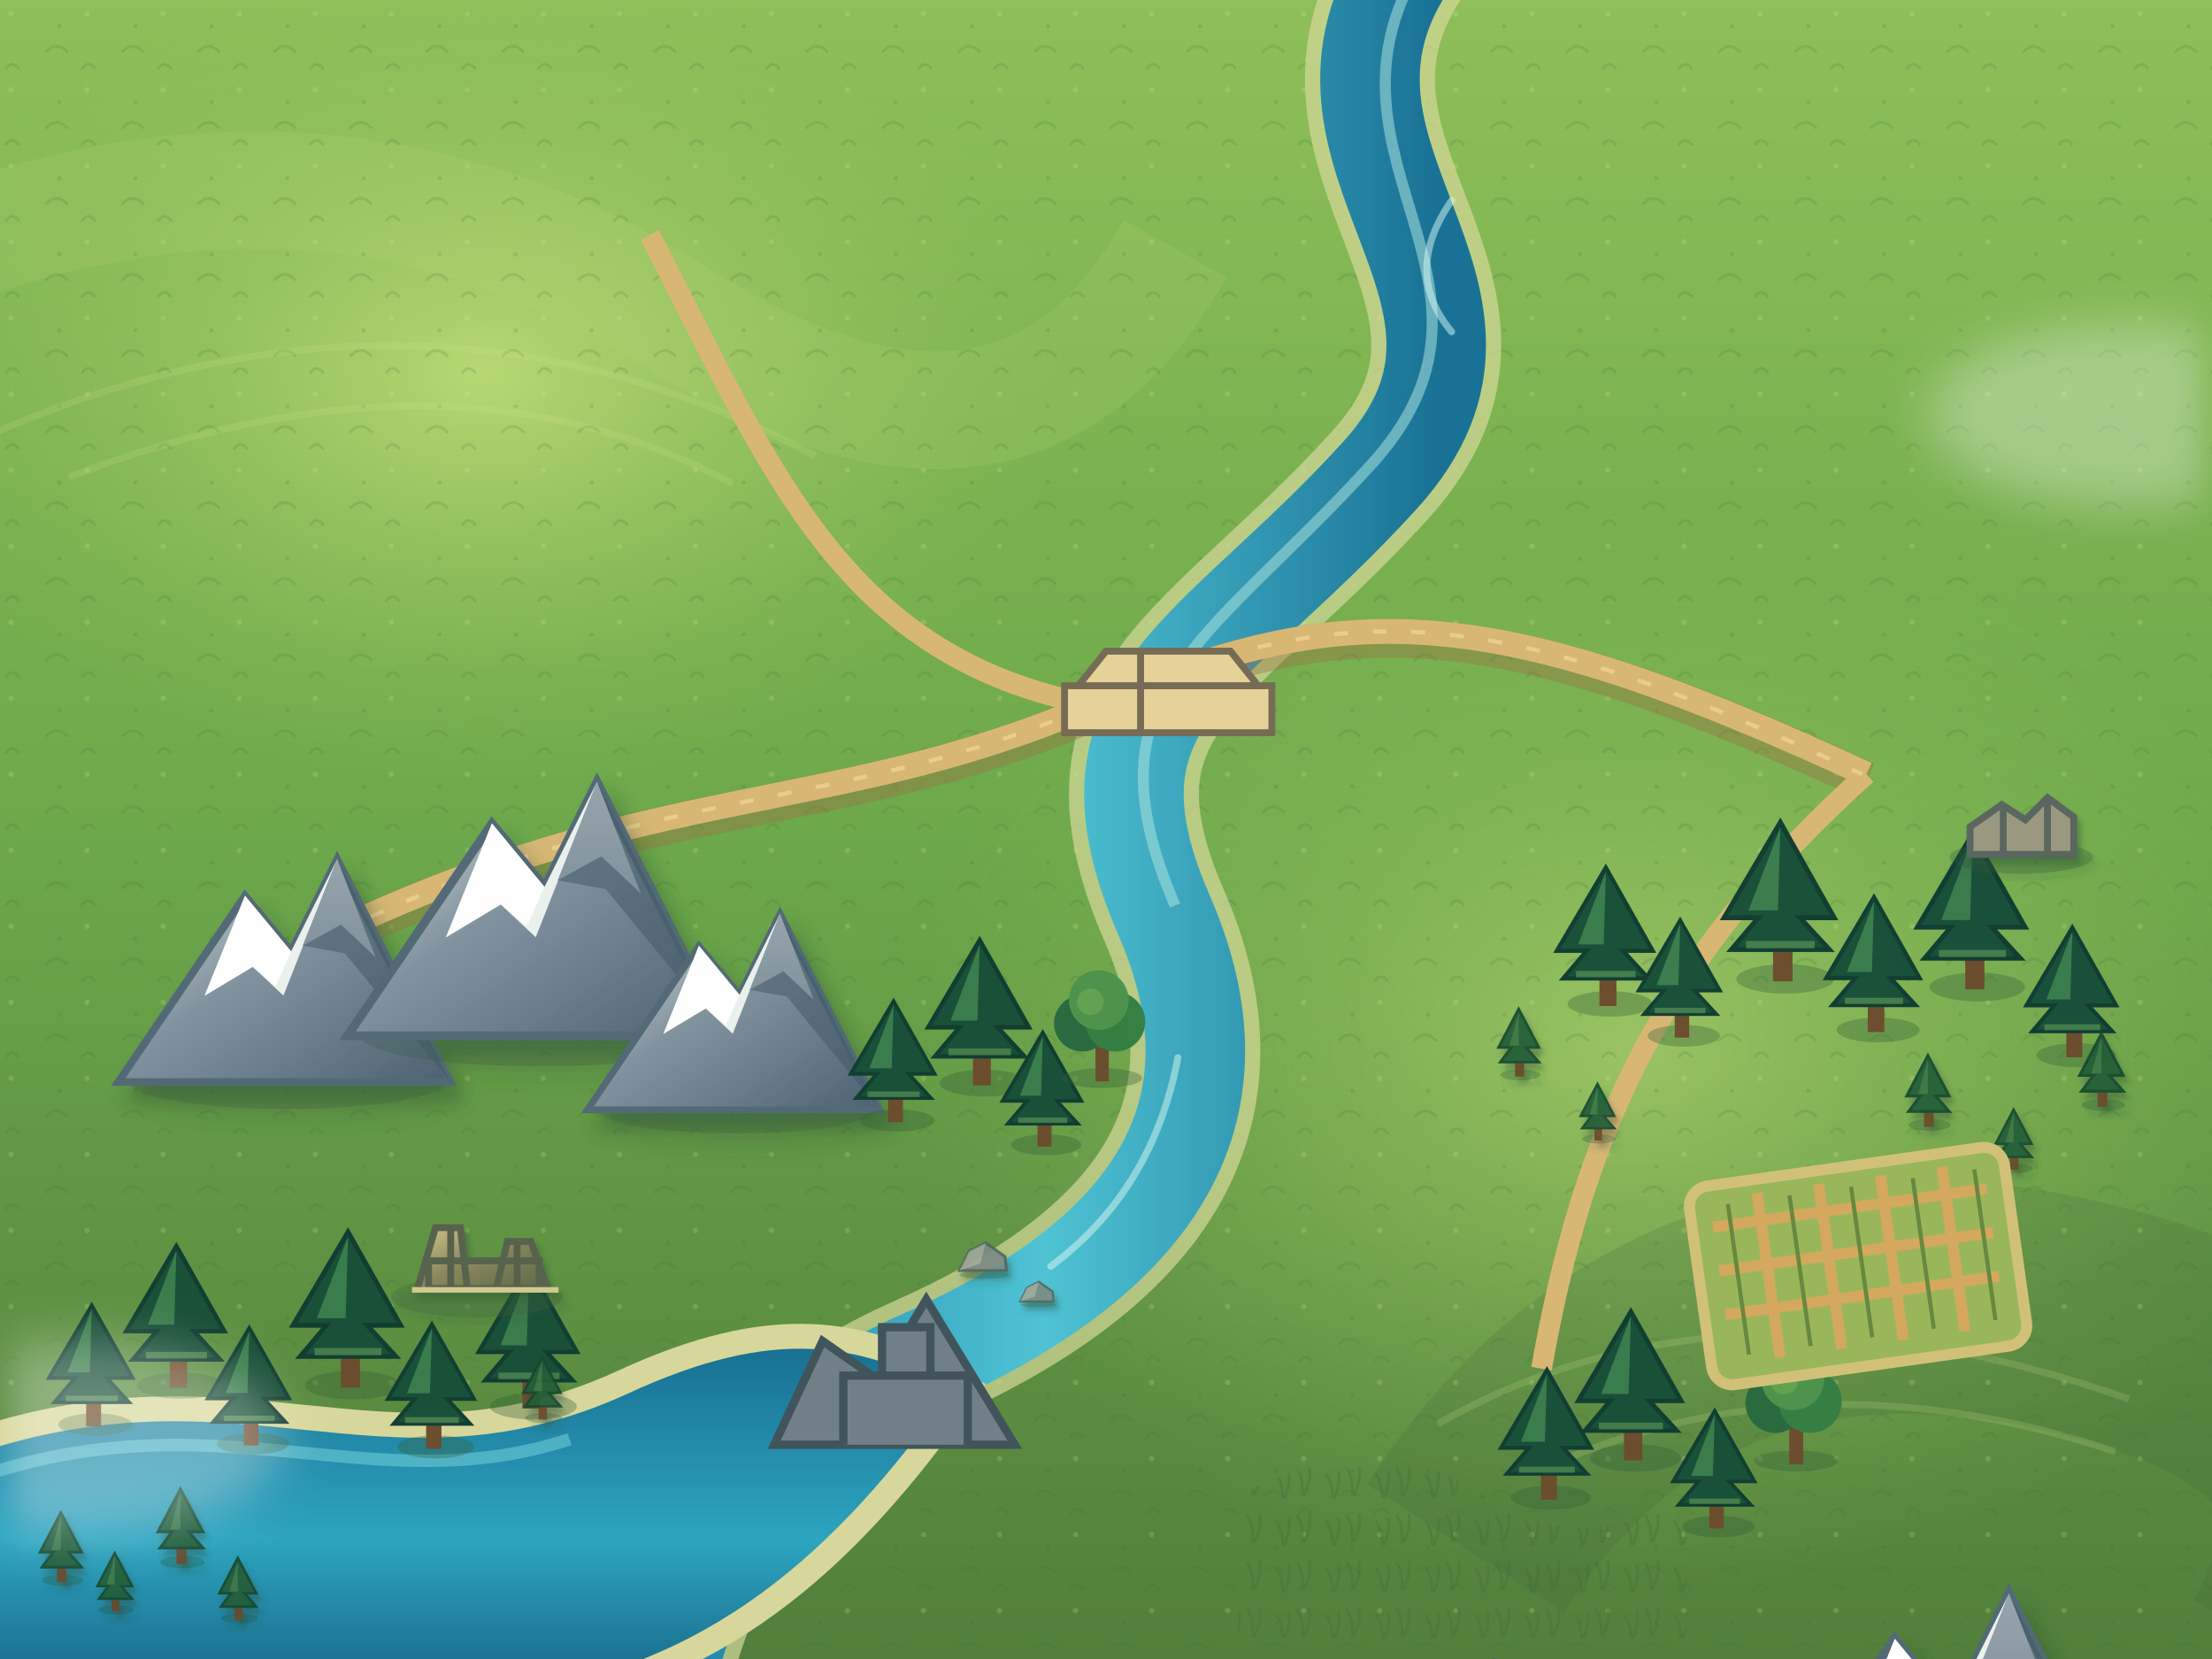
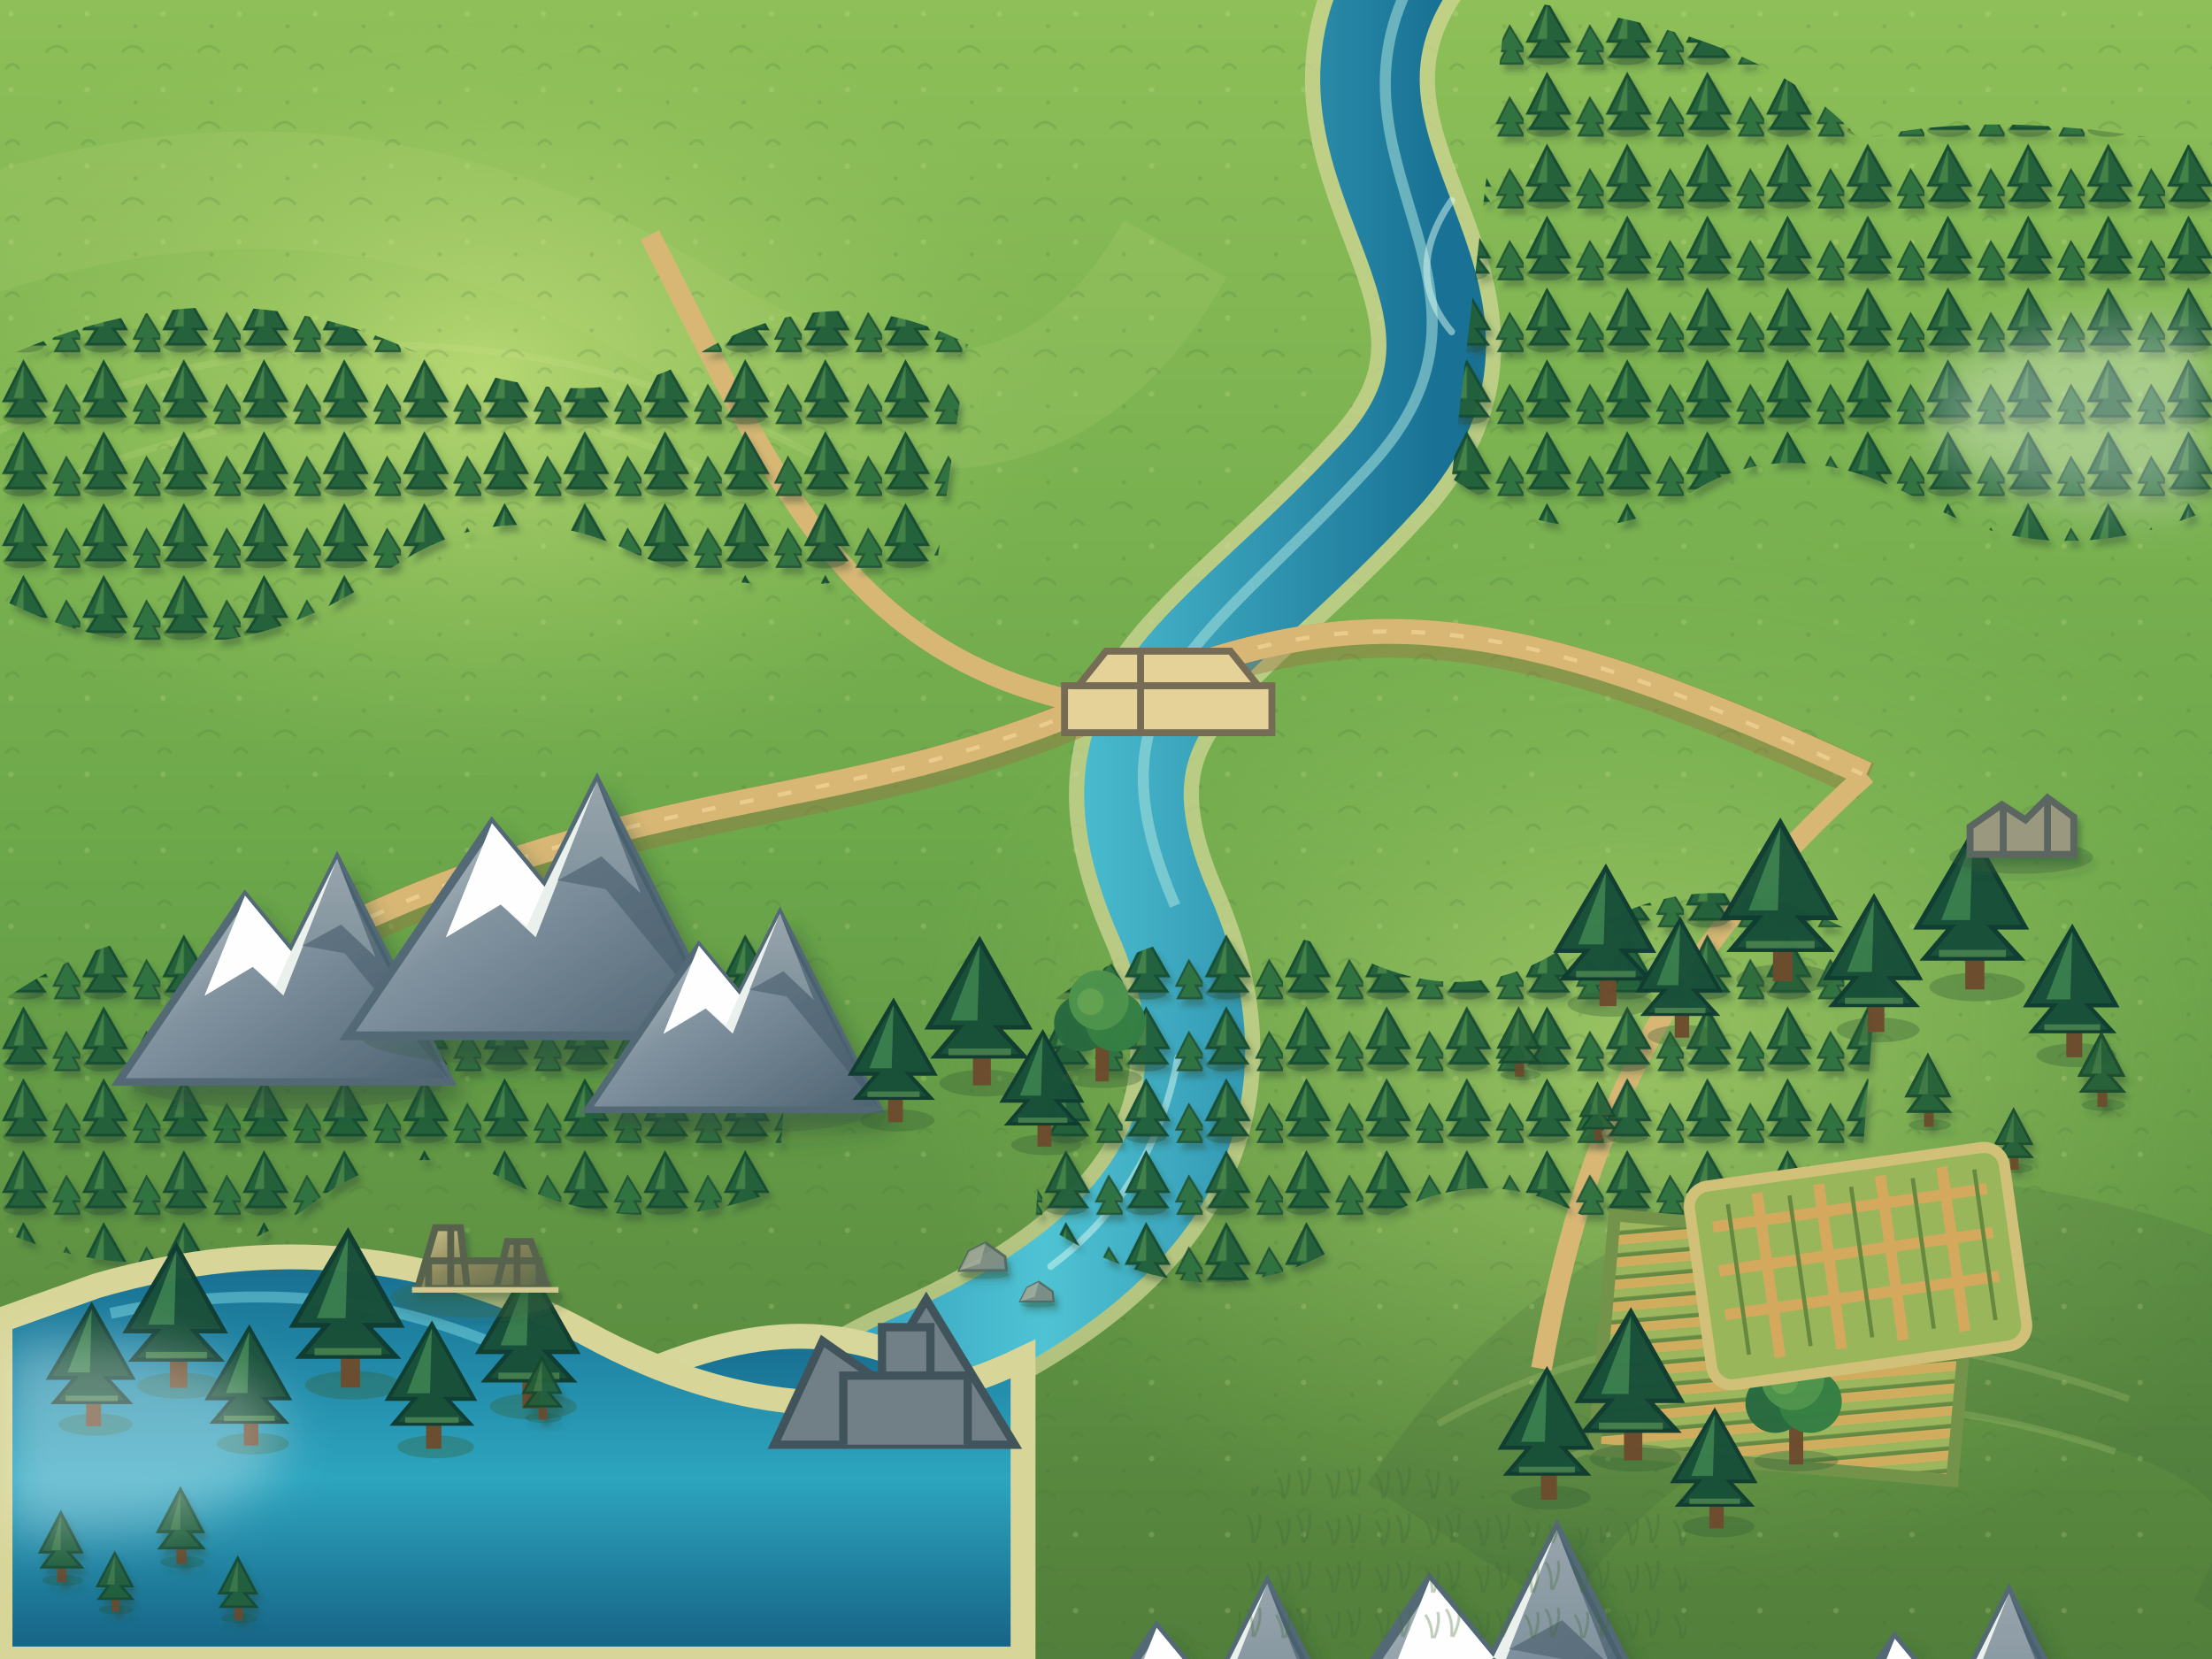
<svg xmlns="http://www.w3.org/2000/svg" viewBox="0 0 1600 1200">
  <defs>
    <linearGradient id="ground" x2="0" y2="1">
      <stop stop-color="#8ebf58" />
      <stop offset=".5" stop-color="#6da84b" />
      <stop offset="1" stop-color="#527f3b" />
    </linearGradient>
    <radialGradient id="meadow">
      <stop stop-color="#b7d873" />
      <stop offset="1" stop-color="#8fbd58" stop-opacity="0" />
    </radialGradient>
    <linearGradient id="water" x2="1">
      <stop stop-color="#1b7fa8" />
      <stop offset=".5" stop-color="#4fc3d4" />
      <stop offset="1" stop-color="#197295" />
    </linearGradient>
    <linearGradient id="rock" x2="1" y2="1">
      <stop stop-color="#dce4dd" />
      <stop offset=".45" stop-color="#8293a0" />
      <stop offset="1" stop-color="#4c6271" />
    </linearGradient>
    <linearGradient id="snow" x2="0" y2="1">
      <stop stop-color="#fff" />
      <stop offset="1" stop-color="#c7d8dd" />
    </linearGradient>
    <linearGradient id="deepWater" x2="0" y2="1">
      <stop stop-color="#176d90" />
      <stop offset=".55" stop-color="#2da5bf" />
      <stop offset="1" stop-color="#155f82" />
    </linearGradient>
    <linearGradient id="cliff" x2="1" y2="1">
      <stop stop-color="#d0c58b" />
      <stop offset=".48" stop-color="#8a875c" />
      <stop offset="1" stop-color="#5b6849" />
    </linearGradient>
    <filter id="shadow">
      <feDropShadow dx="8" dy="12" stdDeviation="7" flood-color="#234b2e" flood-opacity=".42" />
    </filter>
    <filter id="smallShadow">
      <feDropShadow dx="3" dy="5" stdDeviation="2" flood-color="#234b2e" flood-opacity=".38" />
    </filter>
    <filter id="soft">
      <feGaussianBlur stdDeviation="18" />
    </filter>
    <pattern id="grain" width="55" height="55" patternUnits="userSpaceOnUse">
      <circle cx="8" cy="10" r="2" fill="#d5e99a" opacity=".2" />
      <circle cx="43" cy="19" r="1.5" fill="#355f31" opacity=".16" />
      <path d="M33 38q8-9 16 0M4 50q5-7 10 0" fill="none" stroke="#416f38" stroke-width="2" opacity=".18" />
    </pattern>
    <pattern id="reeds" width="36" height="34" patternUnits="userSpaceOnUse">
      <path d="M6 28q1-13-4-20m5 20q6-12 4-21m17 23q0-11-5-18m6 18q5-12 3-20" fill="none" stroke="#446c39" stroke-width="2" opacity=".55" />
    </pattern>
+     <pattern id="forestCanopy" width="58" height="52" patternUnits="userSpaceOnUse">
+       <ellipse cx="17" cy="42" rx="15" ry="5" fill="#254d31" opacity=".35" />
+       <path d="m17 2-14 28h9L5 41h27l-8-11h9z" fill="#23613b" stroke="#174b31" stroke-width="2" />
+       <path d="m17 4-7 24h7z" fill="#4b8a49" opacity=".78" />
+       <path d="m48 19-9 18h6l-5 9h18l-5-9h6z" fill="#2f7140" stroke="#205334" stroke-width="1.5" />
+     </pattern>
+     <pattern id="farmland" width="48" height="48" patternUnits="userSpaceOnUse" patternTransform="rotate(-10)">
+       <rect width="48" height="48" fill="#9bb65d" />
+       <path d="M0 8h48M0 24h48M0 40h48" stroke="#d0ad5e" stroke-width="7" />
+       <path d="M0 3h48M0 19h48M0 35h48" stroke="#668a43" stroke-width="3" />
+     </pattern>
    <symbol id="tree" viewBox="0 0 52 74">
      <ellipse cx="29" cy="67" rx="20" ry="6" fill="#315f35" opacity=".35" />
      <path d="M24 45h8v23h-8z" fill="#6c4b2d" />
      <path d="M27 3 4 42h14L7 55h40L35 42h14z" fill="#174f38" stroke="#0f3c31" stroke-width="2" />
      <path d="M27 5 14 39h12z" fill="#3d8150" opacity=".9" />
      <path d="M13 53h28" stroke="#70a95e" stroke-width="3" opacity=".5" />
    </symbol>
    <symbol id="roundTree" viewBox="0 0 60 70">
      <ellipse cx="31" cy="64" rx="24" ry="6" fill="#315f35" opacity=".35" />
      <path d="M27 38h8v28h-8z" fill="#6c4b2d" />
      <circle cx="19" cy="31" r="17" fill="#286a3e" />
      <circle cx="39" cy="30" r="18" fill="#347e43" />
      <circle cx="29" cy="17" r="18" fill="#4d934c" />
      <circle cx="24" cy="18" r="8" fill="#74ae58" opacity=".55" />
    </symbol>
    <symbol id="mountain" viewBox="0 0 180 145">
      <ellipse cx="92" cy="132" rx="82" ry="14" fill="#355842" opacity=".28" />
      <path d="M4 132 70 35l24 29 24-48 59 116z" fill="url(#rock)" stroke="#526b76" stroke-width="4" />
      <path d="m70 35-21 52 25-15 16 15 28-71-24 48z" fill="#eaf1ec" />
      <path d="m118 16-18 45 20-11 18 17z" fill="url(#snow)" />
      <path d="m70 35 24 29-8 18-12-10-25 15z" fill="#fff" opacity=".9" />
      <path d="m118 16 59 116-55-67-22-4z" fill="#435968" opacity=".55" />
    </symbol>
    <symbol id="pine" viewBox="0 0 28 42">
      <ellipse cx="15" cy="38" rx="11" ry="3" fill="#294d31" opacity=".3" />
      <path d="M12 29h5v10h-5z" fill="#684a2b" />
      <path d="m14 2-11 21h7L4 31h21l-7-8h7z" fill="#245d39" stroke="#17482f" stroke-width="1.5" />
      <path d="m14 4-5 18h5z" fill="#46804a" opacity=".7" />
    </symbol>
    <symbol id="stone" viewBox="0 0 42 30">
      <ellipse cx="22" cy="27" rx="18" ry="3" fill="#315d3b" opacity=".28" />
      <path d="m4 24 7-14 12-6 14 10 1 10z" fill="#7b8b83" stroke="#52665e" stroke-width="2" />
      <path d="m11 10 12-6-4 15-15 5z" fill="#aeb3a0" opacity=".7" />
    </symbol>
  </defs>
  <rect width="1600" height="1200" fill="url(#ground)" />
  <ellipse cx="350" cy="270" rx="430" ry="300" fill="url(#meadow)" />
  <ellipse cx="1180" cy="760" rx="520" ry="390" fill="url(#meadow)" opacity=".65" />
  <path d="M-40 180Q245 75 490 230T850 180" fill="none" stroke="#b6d875" stroke-width="85" opacity=".17" />
  <path d="M1060 1120q150-230 430-170t170 250" fill="none" stroke="#355f35" stroke-width="170" opacity=".18" />
  <rect width="1600" height="1200" fill="url(#grain)" />
  <g fill="none" stroke="#d2e48c" stroke-width="5" opacity=".18">
    <path d="M-20 320q320-145 610 10" />
    <path d="M50 345q275-105 480 5" />
    <path d="M1040 1030q210-120 500-18" />
    <path d="M1110 1065q195-90 420-15" />
  </g>
  <path d="M1020-30C920 115 1120 210 998 344S774 506 842 662s-25 255-176 322-160 160-195 256" fill="none" stroke="#d5d99a" stroke-width="94" opacity=".7" />
  <path d="M1020-30C920 115 1120 210 998 344S774 506 842 662s-25 255-176 322-160 160-195 256" fill="none" stroke="url(#water)" stroke-width="72" />
  <path d="M1024-20C946 118 1110 207 991 337S783 500 850 655" fill="none" stroke="#a7e1dc" stroke-width="8" opacity=".55" />
  <path d="M-40 1050C170 970 275 1080 450 1000c108-50 175-40 250 4-90 130-186 210-330 230H-40z" fill="url(#deepWater)" stroke="#d8d79b" stroke-width="18" />
  <path d="M-20 1070c175-62 290 18 432-29" fill="none" stroke="#79d6dd" stroke-width="9" opacity=".5" />
  <path d="M1050 145q-36 52 0 95m-198 525q-18 96-92 151" fill="none" stroke="#d9faf1" stroke-width="5" stroke-linecap="round" opacity=".5" />
  <path d="M240 680C470 570 605 595 790 515S1080 440 1350 565" fill="none" stroke="#9b7040" stroke-width="28" opacity=".4" />
  <path d="M240 675C470 565 605 590 790 510S1080 435 1350 560" fill="none" stroke="#d8b775" stroke-width="18" />
  <path d="M470 170C560 345 610 475 790 510M1350 560c-150 135-205 260-235 430" fill="none" stroke="#d8b775" stroke-width="15" />
  <path d="M243 675C470 565 605 590 790 510S1080 435 1347 560" fill="none" stroke="#f5d79a" stroke-width="3" stroke-dasharray="10 18" opacity=".65" />
+   <g opacity=".97" filter="url(#smallShadow)">
+     <path d="M0 260Q150 190 290 250t220 3q95-54 190-4l-22 157q-126 38-224-8-92-43-174 15-134 94-280 20z" fill="url(#forestCanopy)" />
+     <path d="M1090 0q185 20 255 101 102-25 255 7v260q-113 48-205-3-99-56-173-8-81 52-172-11z" fill="url(#forestCanopy)" />
+     <path d="M760 725q109-83 228-30 79 36 148-13 103-74 223 4l-15 190q-116 47-208-1-75-38-153 17-108 76-234-10z" fill="url(#forestCanopy)" />
+     <path d="M0 725q128-91 247-18 92 56 182-8 72-50 145-9l-11 171q-104 39-196-7-72-36-139 15-101 76-228 21z" fill="url(#forestCanopy)" />
+   </g>
+   <g filter="url(#shadow)">
+     <use href="#mountain" x="720" y="640" width="300" />
+     <use href="#mountain" x="900" y="615" width="345" />
+     <use href="#mountain" x="1035" y="690" width="250" />
+   </g>
+   <path d="M70 930q190-55 355 35t315 18v217H0V955z" fill="url(#deepWater)" stroke="#d7d597" stroke-width="18" />
+   <path d="M80 950q165-36 310 37" fill="none" stroke="#72d0db" stroke-width="8" opacity=".55" />
+   <path d="M1160 890h260v170h-260z" fill="url(#farmland)" stroke="#73934a" stroke-width="9" transform="rotate(5 1290 975)" />
  <g filter="url(#shadow)">
    <use href="#mountain" x="80" y="100" width="250" />
    <use href="#mountain" x="245" y="55" width="285" />
    <use href="#mountain" x="420" y="130" width="220" />
    <use href="#mountain" x="1090" y="710" width="260" />
    <use href="#mountain" x="1250" y="650" width="310" />
  </g>
  <g opacity=".98">
    <use href="#tree" x="30" y="390" width="70" />
    <use href="#tree" x="85" y="355" width="82" />
    <use href="#tree" x="145" y="405" width="68" />
    <use href="#tree" x="205" y="350" width="90" />
    <use href="#tree" x="275" y="405" width="72" />
    <use href="#tree" x="340" y="370" width="82" />
    <use href="#tree" x="1120" y="80" width="80" />
    <use href="#tree" x="1180" y="110" width="68" />
    <use href="#tree" x="1240" y="55" width="92" />
    <use href="#tree" x="1315" y="100" width="78" />
    <use href="#tree" x="1380" y="62" width="90" />
    <use href="#tree" x="1460" y="120" width="75" />
    <use href="#roundTree" x="80" y="780" width="78" />
    <use href="#roundTree" x="140" y="815" width="65" />
    <use href="#roundTree" x="195" y="765" width="86" />
    <use href="#roundTree" x="265" y="825" width="72" />
    <use href="#roundTree" x="330" y="780" width="76" />
    <use href="#tree" x="900" y="820" width="72" />
    <use href="#tree" x="955" y="790" width="82" />
    <use href="#tree" x="1018" y="850" width="66" />
    <use href="#tree" x="1072" y="805" width="76" />
    <use href="#tree" x="610" y="170" width="70" />
    <use href="#tree" x="665" y="135" width="84" />
    <use href="#tree" x="720" y="190" width="66" />
    <use href="#roundTree" x="760" y="145" width="72" />
    <use href="#tree" x="1080" y="440" width="75" />
    <use href="#tree" x="1135" y="405" width="86" />
    <use href="#tree" x="1205" y="465" width="68" />
    <use href="#roundTree" x="1260" y="420" width="76" />
    <use href="#roundTree" x="530" y="700" width="68" />
    <use href="#tree" x="580" y="665" width="82" />
    <use href="#tree" x="640" y="725" width="70" />
  </g>
  <g filter="url(#smallShadow)" opacity=".93">
    <use href="#pine" x="25" y="520" width="38" />
    <use href="#pine" x="67" y="545" width="32" />
    <use href="#pine" x="110" y="505" width="41" />
    <use href="#pine" x="155" y="550" width="34" />
    <use href="#pine" x="375" y="405" width="34" />
    <use href="#pine" x="1080" y="155" width="37" />
    <use href="#pine" x="1140" y="205" width="31" />
    <use href="#pine" x="1375" y="190" width="39" />
    <use href="#pine" x="1440" y="225" width="33" />
    <use href="#pine" x="1500" y="175" width="40" />
    <use href="#pine" x="900" y="925" width="35" />
    <use href="#pine" x="950" y="960" width="42" />
    <use href="#pine" x="1010" y="930" width="33" />
    <use href="#pine" x="1455" y="1080" width="40" />
    <use href="#stone" x="690" y="310" width="42" />
    <use href="#stone" x="735" y="335" width="30" />
    <use href="#stone" x="1060" y="610" width="38" />
    <use href="#stone" x="1150" y="1040" width="47" />
    <use href="#stone" x="420" y="850" width="34" />
  </g>
  <path d="M900 1080q95-50 170 0t150 0v105H895z" fill="url(#reeds)" opacity=".6" />
  <g transform="translate(1220 860) rotate(-8)">
    <rect width="230" height="145" rx="15" fill="#9ab65b" stroke="#d1c178" stroke-width="8" />
    <path d="M15 30h200M15 62h200M15 94h200M50 10v120M95 10v120M140 10v120M185 10v120" stroke="#d4a85d" stroke-width="8" />
    <path d="M28 15v110M73 15v110M118 15v110M163 15v110M208 15v110" stroke="#66883f" stroke-width="3" />
  </g>
  <g transform="translate(560 935)" fill="#718087" stroke="#41545b" stroke-width="6">
    <path d="m0 110 35-75 40 28 35-58 64 105z" />
    <path d="M50 110V60h90v50M78 60V25h35v35" />
  </g>
  <g fill="#e5d299" stroke="#766c55" stroke-width="5">
    <path d="M770 496h150v34H770z" />
    <path d="m780 496 20-25h90l20 25z" />
    <path d="M825 472v58" />
  </g>
  <g transform="translate(290 875)" filter="url(#smallShadow)">
    <ellipse cx="55" cy="63" rx="62" ry="15" fill="#37653a" opacity=".3" />
    <path d="M12 57 25 13h18l5 44M69 57l8-34h17l12 34M20 37h80v20H20z" fill="url(#cliff)" stroke="#58634e" stroke-width="5" />
    <path d="M36 12v45M84 22v35" stroke="#59614c" stroke-width="5" />
    <path d="M8 58h106" stroke="#d1c990" stroke-width="4" />
  </g>
  <g transform="translate(1420 570)" filter="url(#smallShadow)">
    <ellipse cx="42" cy="50" rx="52" ry="12" fill="#315c38" opacity=".3" />
    <path d="M5 48h75V21L61 7 45 23 28 12 5 28z" fill="#9a9980" stroke="#5a665e" stroke-width="5" />
    <path d="M29 48V13m32 34V8" stroke="#5a665e" stroke-width="5" />
  </g>
  <g opacity=".32" filter="url(#soft)" fill="#fff">
    <ellipse cx="55" cy="1040" rx="150" ry="70" />
    <ellipse cx="1540" cy="300" rx="145" ry="66" />
  </g>
</svg>
